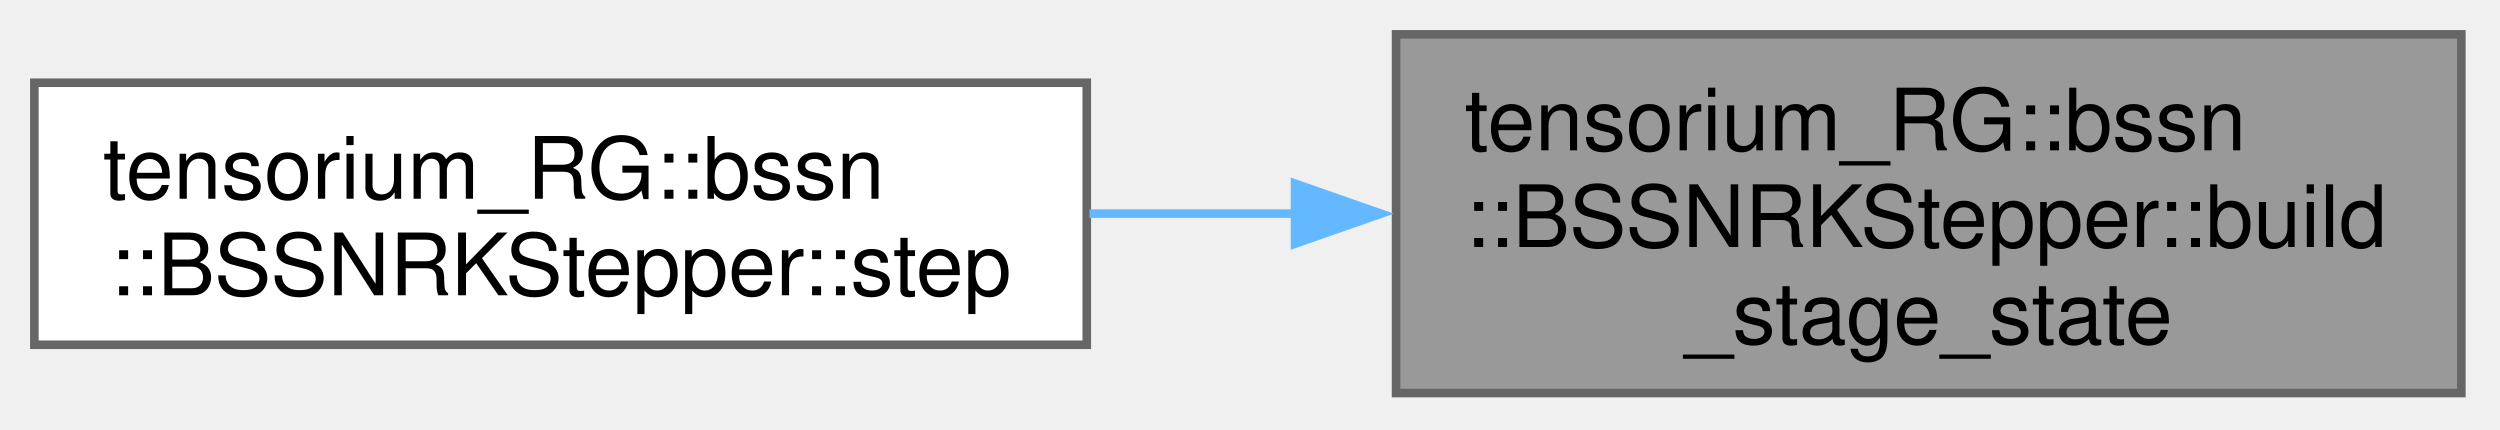
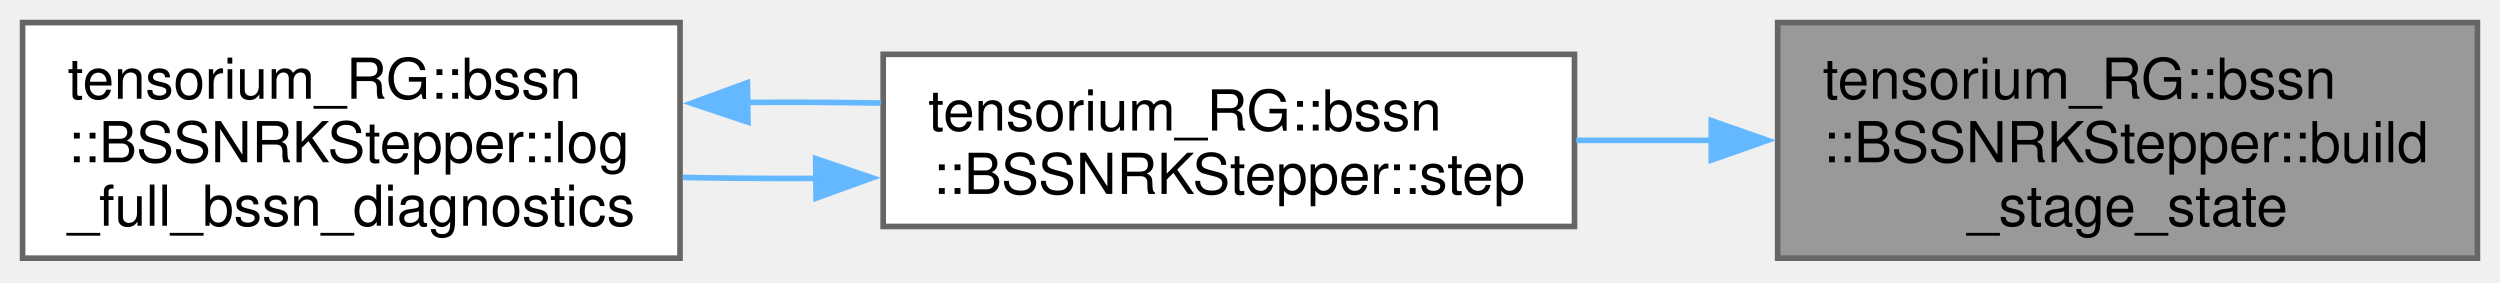
- <svg xmlns="http://www.w3.org/2000/svg" xmlns:xlink="http://www.w3.org/1999/xlink" width="291pt" height="50pt" viewBox="0.00 0.00 291.00 50.00">
+ <svg xmlns="http://www.w3.org/2000/svg" xmlns:xlink="http://www.w3.org/1999/xlink" width="443pt" height="50pt" viewBox="0.00 0.00 443.00 50.00">
  <g id="graph0" class="graph" transform="scale(1 1) rotate(0) translate(4 45.75)">
    <g id="Node000001" class="node">
      <g id="a_Node000001">
-         <a xlink:title="Form  for the intermediate RK stages.">
-           <polygon fill="#999999" stroke="#666666" points="282.5,-41.75 158.5,-41.75 158.5,0 282.5,0 282.5,-41.75" />
-           <text xml:space="preserve" text-anchor="start" x="166.5" y="-28.25" font-family="Helvetica,sans-Serif" font-size="10.00">tensorium_RG::bssn</text>
-           <text xml:space="preserve" text-anchor="start" x="166.5" y="-17" font-family="Helvetica,sans-Serif" font-size="10.00">::BSSNRKStepper::build</text>
-           <text xml:space="preserve" text-anchor="middle" x="220.5" y="-5.75" font-family="Helvetica,sans-Serif" font-size="10.00">_stage_state</text>
+         <a xlink:title=" ">
+           <polygon fill="#999999" stroke="#666666" points="435,-41.75 311,-41.75 311,0 435,0 435,-41.75" />
+           <text xml:space="preserve" text-anchor="start" x="319" y="-28.25" font-family="Helvetica,sans-Serif" font-size="10.00">tensorium_RG::bssn</text>
+           <text xml:space="preserve" text-anchor="start" x="319" y="-17" font-family="Helvetica,sans-Serif" font-size="10.00">::BSSNRKStepper::build</text>
+           <text xml:space="preserve" text-anchor="middle" x="373" y="-5.75" font-family="Helvetica,sans-Serif" font-size="10.00">_stage_state</text>
        </a>
      </g>
    </g>
    <g id="Node000002" class="node">
      <g id="a_Node000002">
-         <a xlink:href="classtensorium___r_g_1_1bssn_1_1_b_s_s_n_r_k_stepper.html#a4ad69561ae2821477d424f8f34eb9b23" target="_top" xlink:title="Advance the grid by dt using four RK stages.">
-           <polygon fill="white" stroke="#666666" points="122.5,-36.12 0,-36.12 0,-5.62 122.5,-5.62 122.5,-36.12" />
-           <text xml:space="preserve" text-anchor="start" x="8" y="-22.62" font-family="Helvetica,sans-Serif" font-size="10.00">tensorium_RG::bssn</text>
-           <text xml:space="preserve" text-anchor="middle" x="61.25" y="-11.38" font-family="Helvetica,sans-Serif" font-size="10.00">::BSSNRKStepper::step</text>
+         <a xlink:href="classtensorium___r_g_1_1bssn_1_1_b_s_s_n_r_k_stepper.html#a4ad69561ae2821477d424f8f34eb9b23" target="_top" xlink:title=" ">
+           <polygon fill="white" stroke="#666666" points="275,-36.12 152.5,-36.12 152.5,-5.62 275,-5.62 275,-36.12" />
+           <text xml:space="preserve" text-anchor="start" x="160.5" y="-22.62" font-family="Helvetica,sans-Serif" font-size="10.00">tensorium_RG::bssn</text>
+           <text xml:space="preserve" text-anchor="middle" x="213.75" y="-11.38" font-family="Helvetica,sans-Serif" font-size="10.00">::BSSNRKStepper::step</text>
        </a>
      </g>
    </g>
    <g id="edge1_Node000001_Node000002" class="edge">
      <g id="a_edge1_Node000001_Node000002">
        <a xlink:title=" ">
-           <path fill="none" stroke="#63b8ff" d="M146.94,-20.88C138.87,-20.88 130.71,-20.88 122.81,-20.88" />
-           <polygon fill="#63b8ff" stroke="#63b8ff" points="146.74,-24.38 156.74,-20.88 146.74,-17.38 146.74,-24.38" />
+           <path fill="none" stroke="#63b8ff" d="M299.44,-20.88C291.37,-20.88 283.21,-20.88 275.31,-20.88" />
+           <polygon fill="#63b8ff" stroke="#63b8ff" points="299.24,-24.38 309.24,-20.88 299.24,-17.38 299.24,-24.38" />
+         </a>
+       </g>
+     </g>
+     <g id="Node000003" class="node">
+       <g id="a_Node000003">
+         <a xlink:href="classtensorium___r_g_1_1bssn_1_1_b_s_s_n_r_k_stepper.html#ad44714f723e4f66e1a207a115414690d" target="_top" xlink:title=" ">
+           <polygon fill="white" stroke="#666666" points="116.5,-41.75 0,-41.75 0,0 116.5,0 116.5,-41.75" />
+           <text xml:space="preserve" text-anchor="start" x="8" y="-28.25" font-family="Helvetica,sans-Serif" font-size="10.00">tensorium_RG::bssn</text>
+           <text xml:space="preserve" text-anchor="start" x="8" y="-17" font-family="Helvetica,sans-Serif" font-size="10.00">::BSSNRKStepper::log</text>
+           <text xml:space="preserve" text-anchor="middle" x="58.25" y="-5.75" font-family="Helvetica,sans-Serif" font-size="10.00">_full_bssn_diagnostics</text>
+         </a>
+       </g>
+     </g>
+     <g id="edge2_Node000002_Node000003" class="edge">
+       <g id="a_edge2_Node000002_Node000003">
+         <a xlink:title=" ">
+           <path fill="none" stroke="#63b8ff" d="M140.57,-14.14C132.66,-14.1 124.68,-14.16 116.97,-14.31" />
+           <polygon fill="#63b8ff" stroke="#63b8ff" points="140.53,-17.64 150.57,-14.24 140.61,-10.64 140.53,-17.64" />
+         </a>
+       </g>
+     </g>
+     <g id="edge3_Node000003_Node000002" class="edge">
+       <g id="a_edge3_Node000003_Node000002">
+         <a xlink:title=" ">
+           <path fill="none" stroke="#63b8ff" d="M128.42,-27.6C136.31,-27.66 144.31,-27.62 152.08,-27.49" />
+           <polygon fill="#63b8ff" stroke="#63b8ff" points="128.54,-24.1 118.49,-27.46 128.44,-31.1 128.54,-24.1" />
        </a>
      </g>
    </g>
  </g>
</svg>
